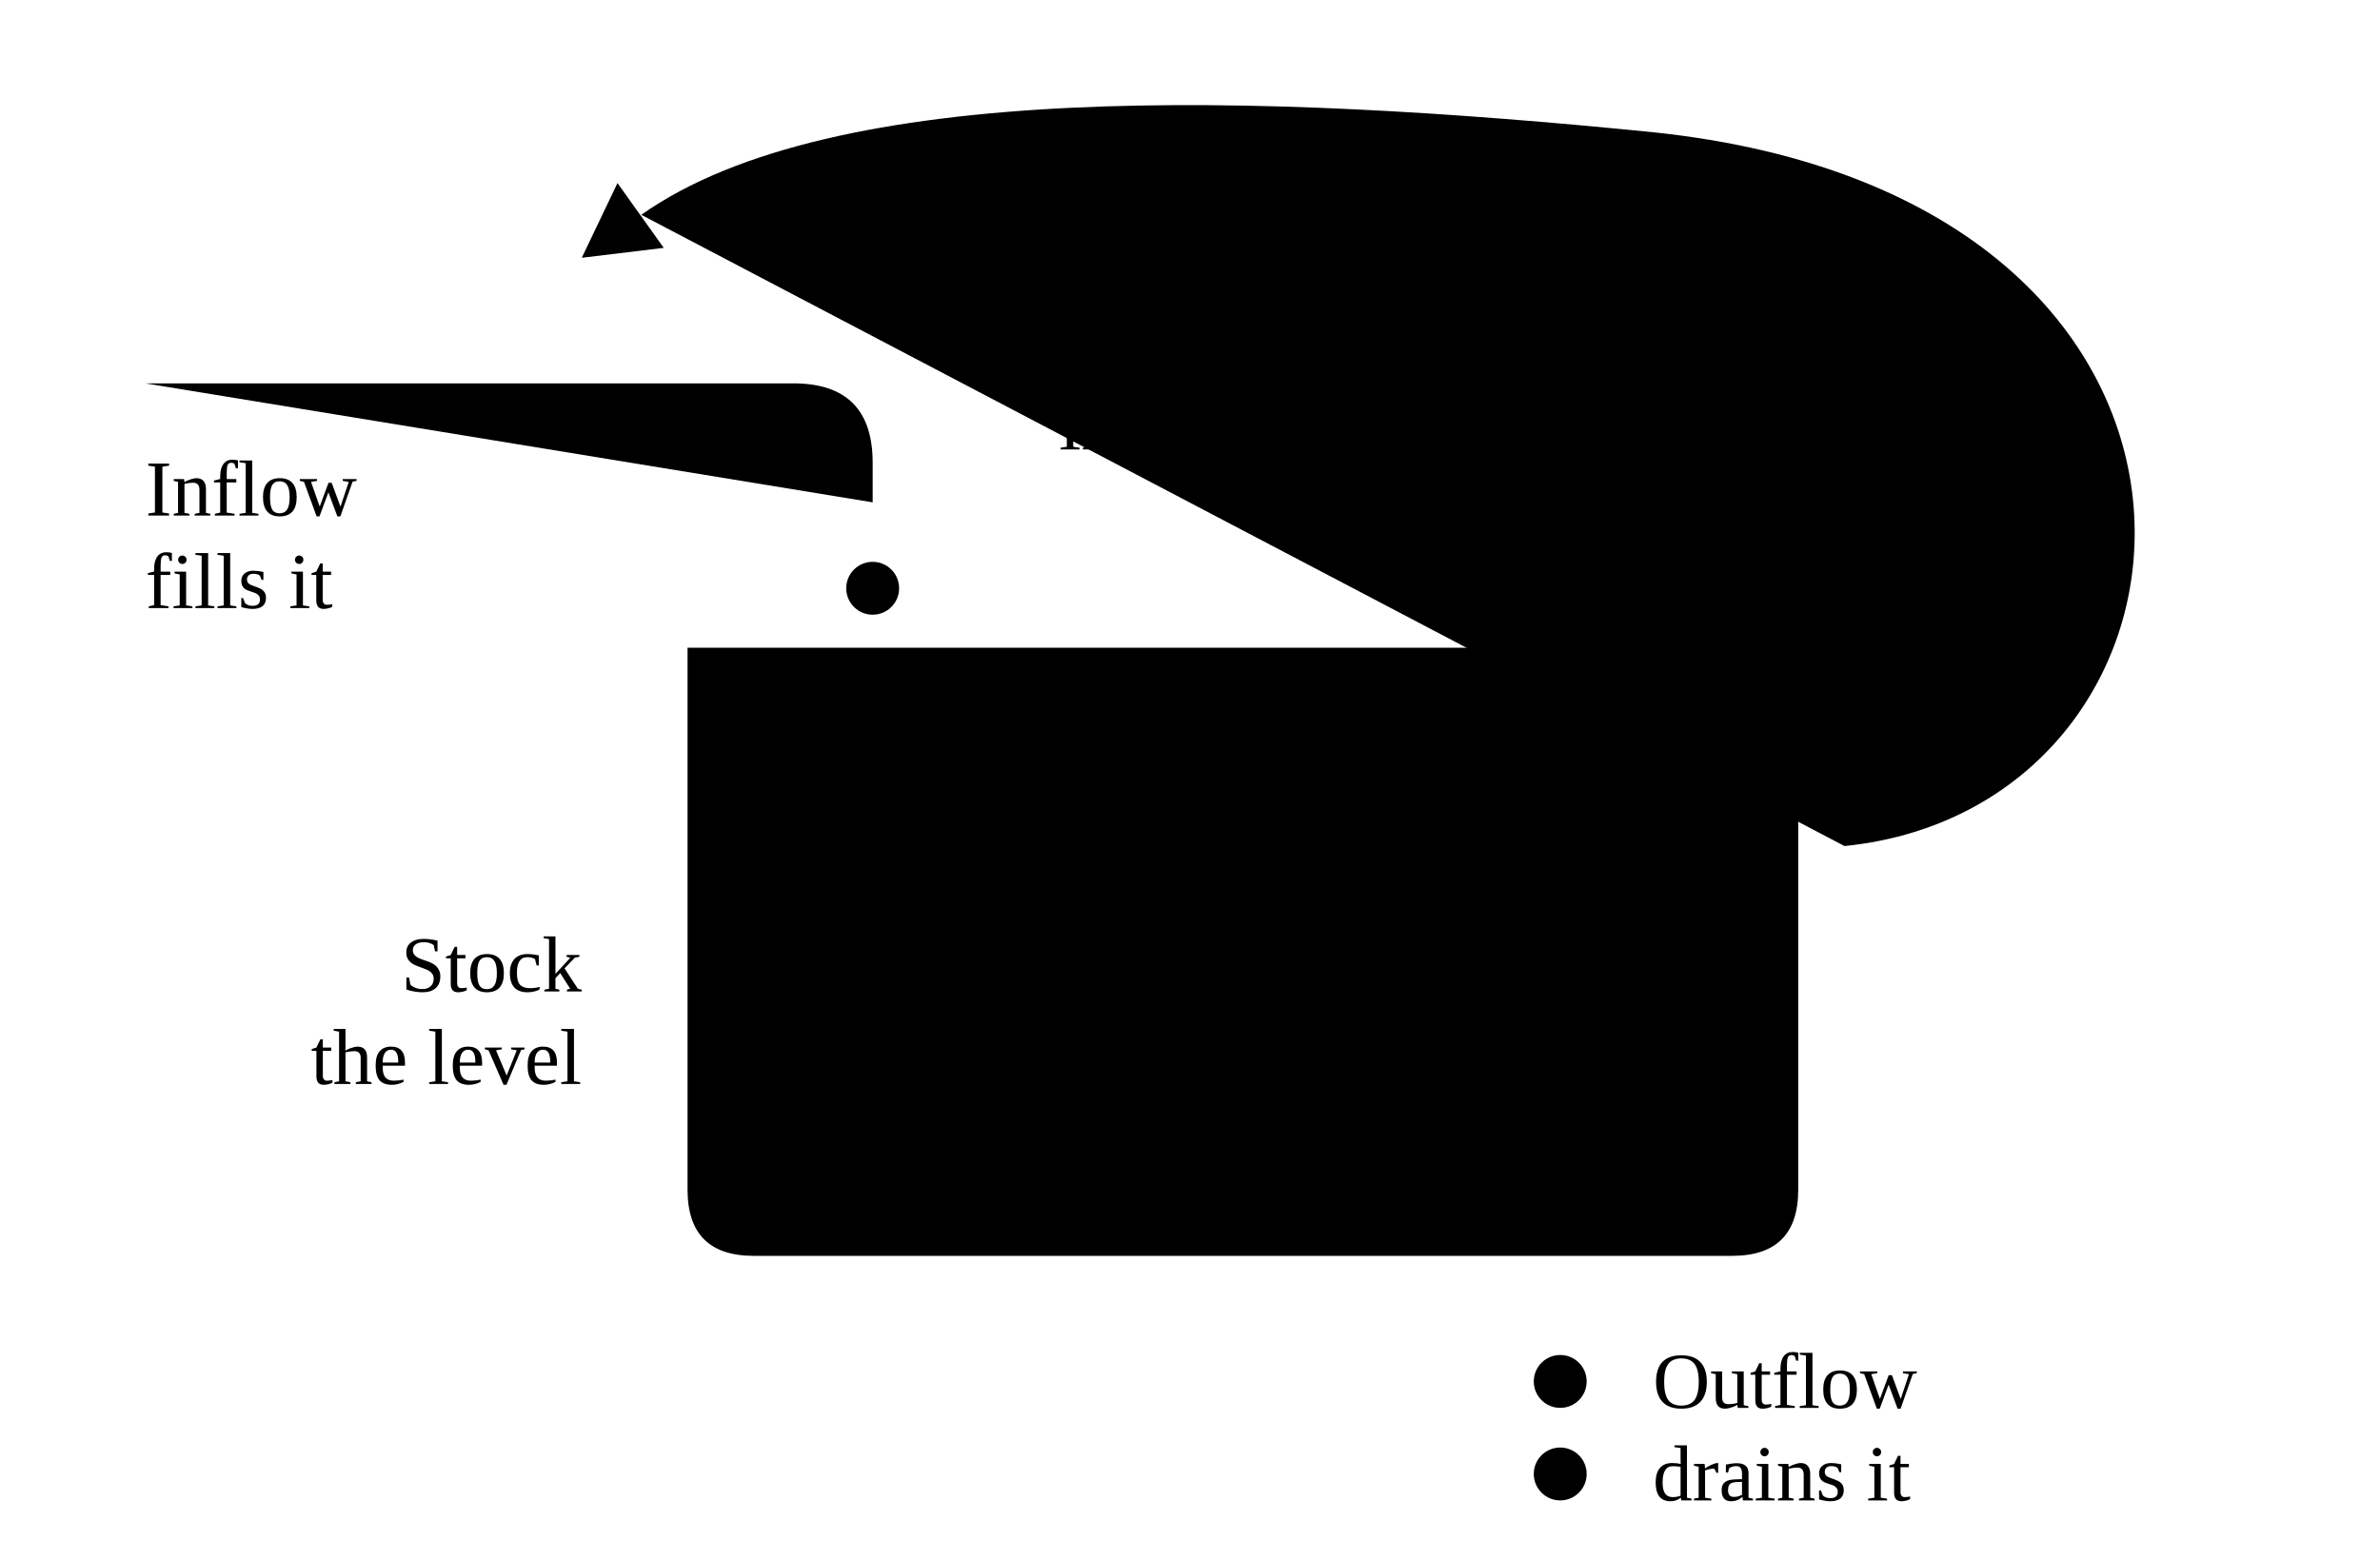
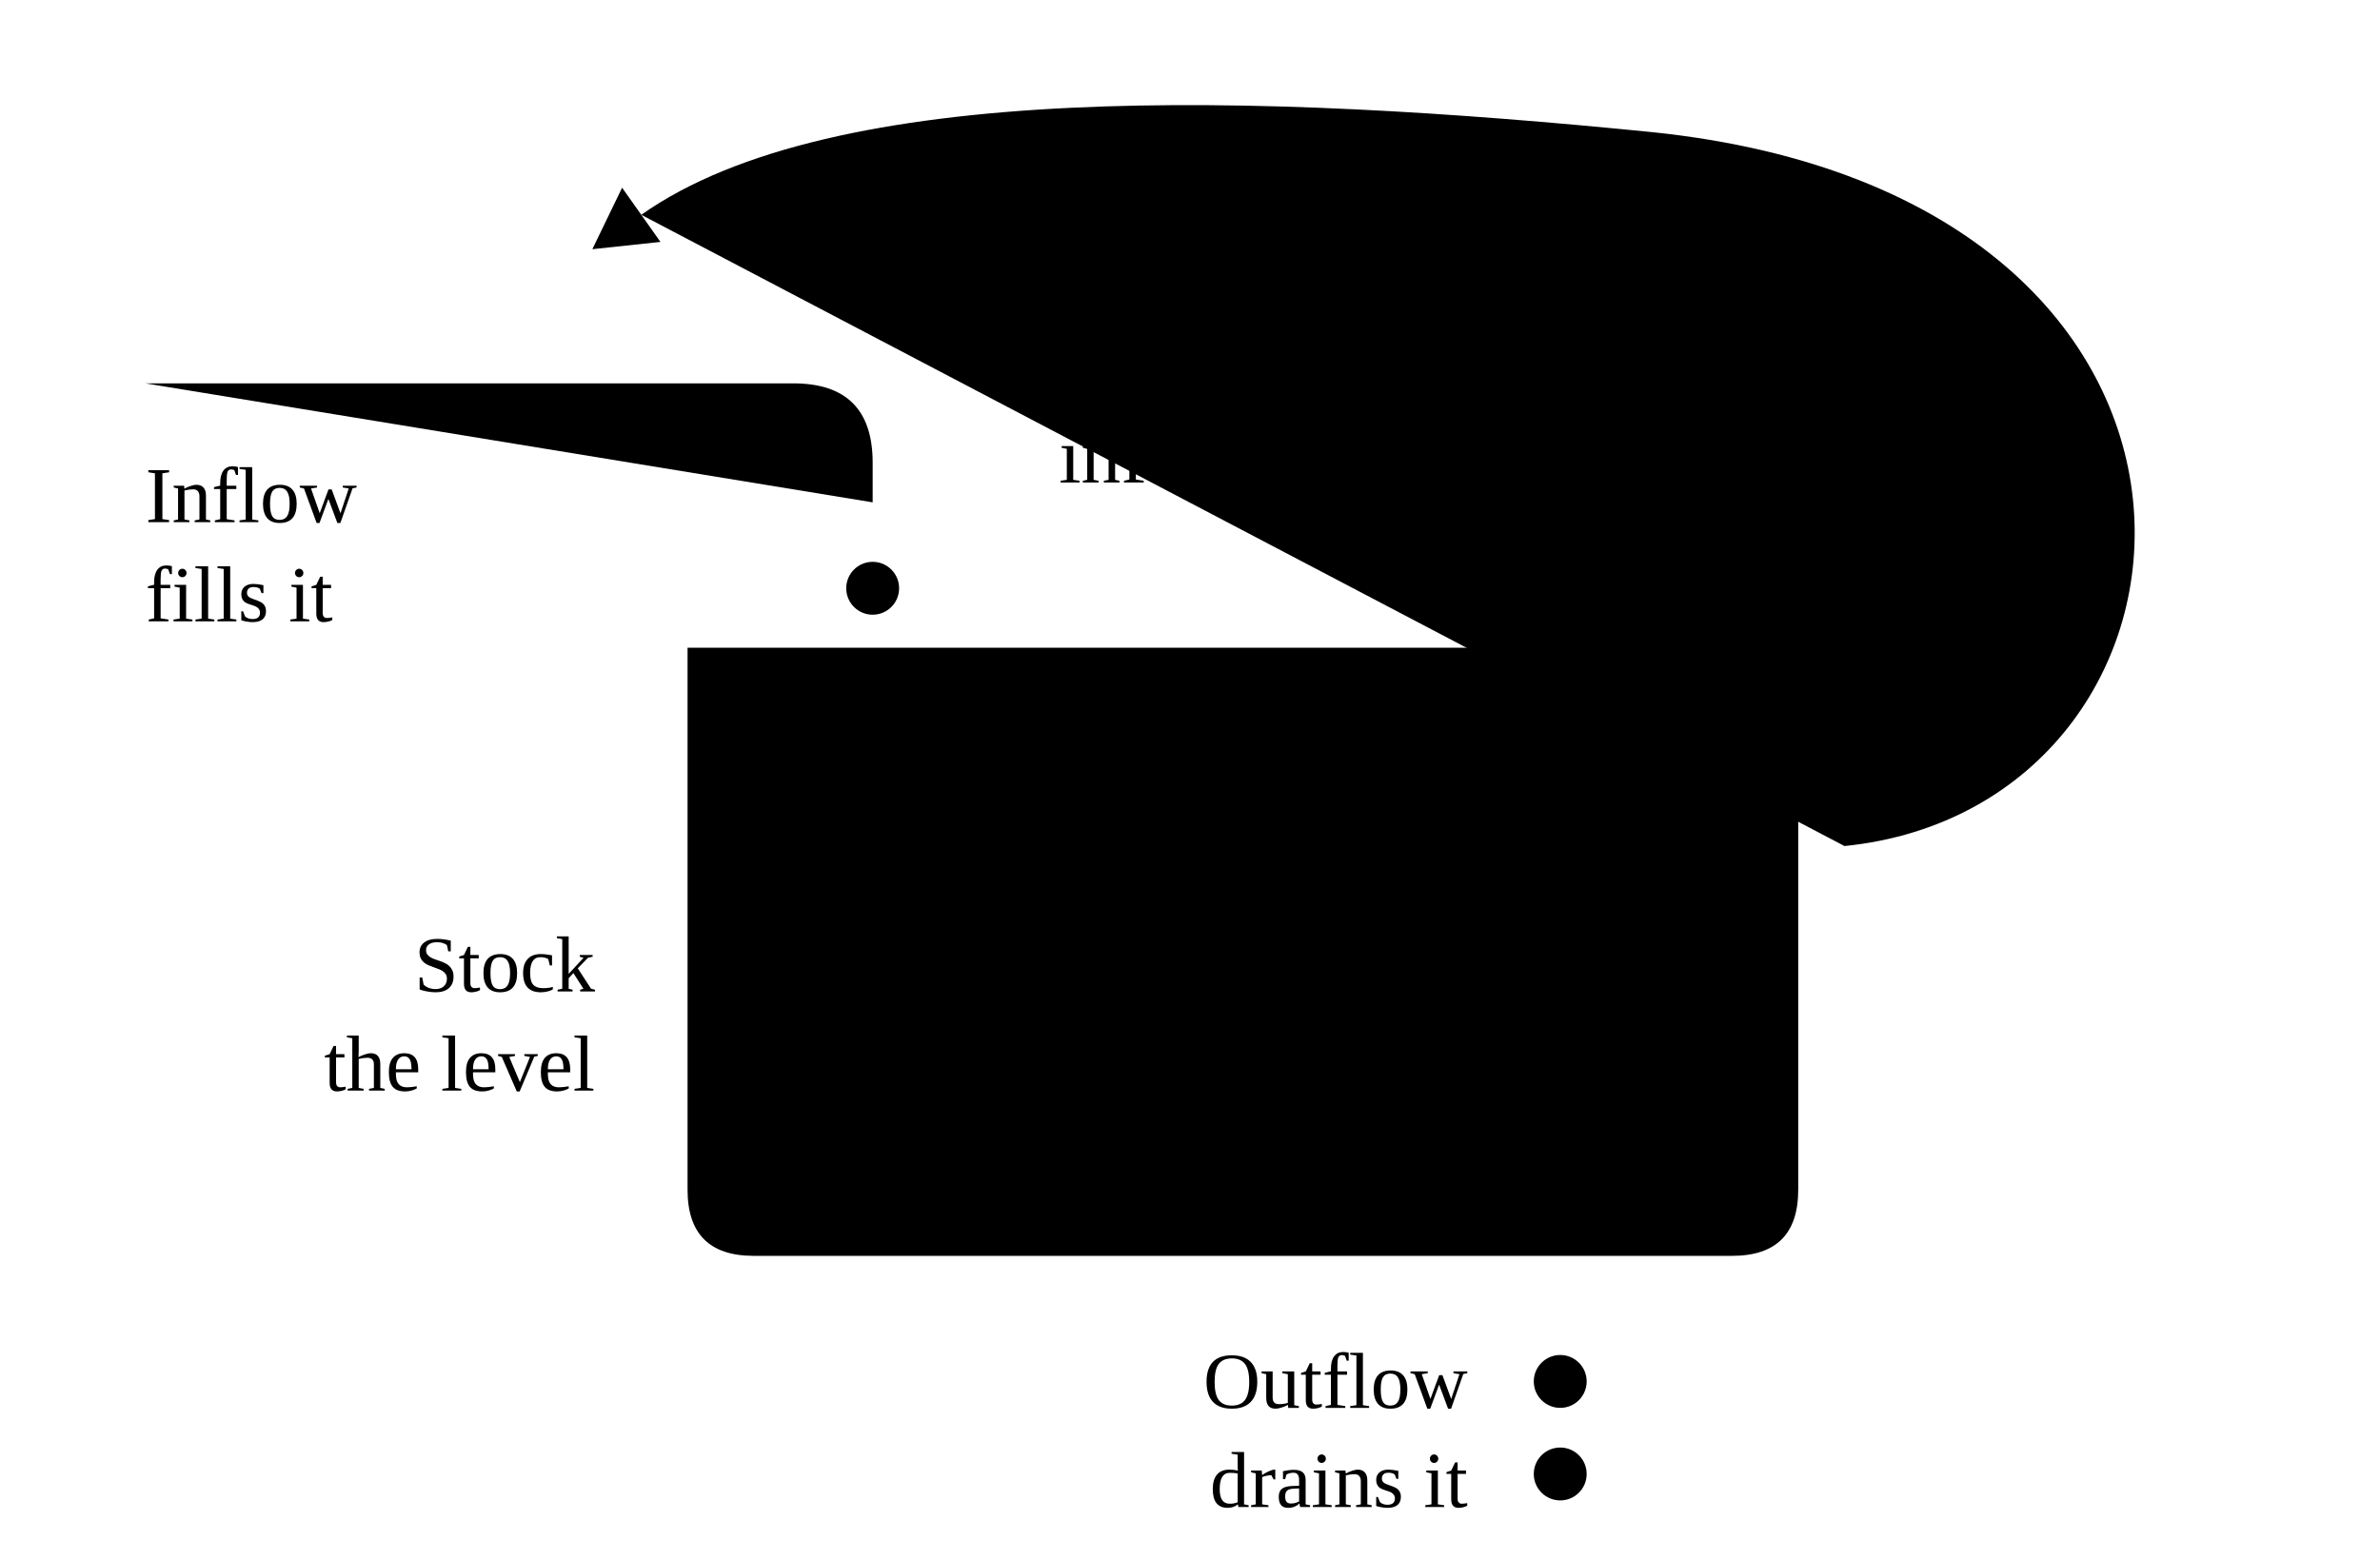
<svg xmlns="http://www.w3.org/2000/svg" class="fig" viewBox="0 0 360 236" role="img" aria-labelledby="fig-stock-title fig-stock-desc">
  <path class="fig-pipe" d="M96,98 L104,98 L104,180 Q104,190 114,190 L262,190 Q272,190 272,180 L272,98 L280,98" />
  <path class="fig-water" d="M105,130 C132,126 160,133 188,129 C216,125 244,132 271,129 L271,180 Q271,189 262,189 L114,189 Q105,189 105,180 Z" />
  <path class="fig-axis" d="M105,130 C132,126 160,133 188,129 C216,125 244,132 271,129" />
  <path class="fig-line" d="M22,58 L120,58 Q132,58 132,70 L132,76" />
  <path class="fig-line" d="M84,58 L84,44 M73,44 L95,44" />
  <path class="fig-line" d="M236,191 L236,198" />
  <g class="fig-ink">
    <circle cx="132" cy="89" r="4" />
    <circle cx="132" cy="103" r="4" />
    <circle cx="132" cy="117" r="4" />
    <circle cx="236" cy="209" r="4" />
    <circle cx="236" cy="223" r="4" />
  </g>
  <path class="fig-return" d="M279,128 C338,122 346,30 250,20 C190,14 126,12 97,32.5" />
-   <path class="fig-arrow" d="M88,39 L100.4,37.5 L93.4,27.7 Z" />
-   <text class="fig-label" x="22" y="78">Inflow</text>
-   <text class="fig-note" x="22" y="92">fills it</text>
-   <text class="fig-label" x="88" y="150" text-anchor="end">Stock</text>
-   <text class="fig-note" x="88" y="164" text-anchor="end">the level</text>
-   <text class="fig-label" x="250" y="213">Outflow</text>
-   <text class="fig-note" x="250" y="227">drains it</text>
-   <text class="fig-label" x="214" y="54" text-anchor="middle">Feedback</text>
-   <text class="fig-note" x="214" y="68" text-anchor="middle">information, not water</text>
+   <path class="fig-arrow" d="M89.6,37.7 L94.1,28.4 L99.9,36.6 Z" />
+   <text class="fig-label" x="22" y="79">Inflow</text>
+   <text class="fig-note" x="22" y="94">fills it</text>
+   <text class="fig-label" x="90" y="150" text-anchor="end">Stock</text>
+   <text class="fig-note" x="90" y="165" text-anchor="end">the level</text>
+   <text class="fig-label" x="222" y="213" text-anchor="end">Outflow</text>
+   <text class="fig-note" x="222" y="228" text-anchor="end">drains it</text>
+   <rect class="fig-mark" x="179" y="41" width="70" height="18" />
+   <text class="fig-label fig-on-mark" x="214" y="54" text-anchor="middle">Feedback</text>
+   <text class="fig-note" x="214" y="73" text-anchor="middle">information, not water</text>
</svg>
